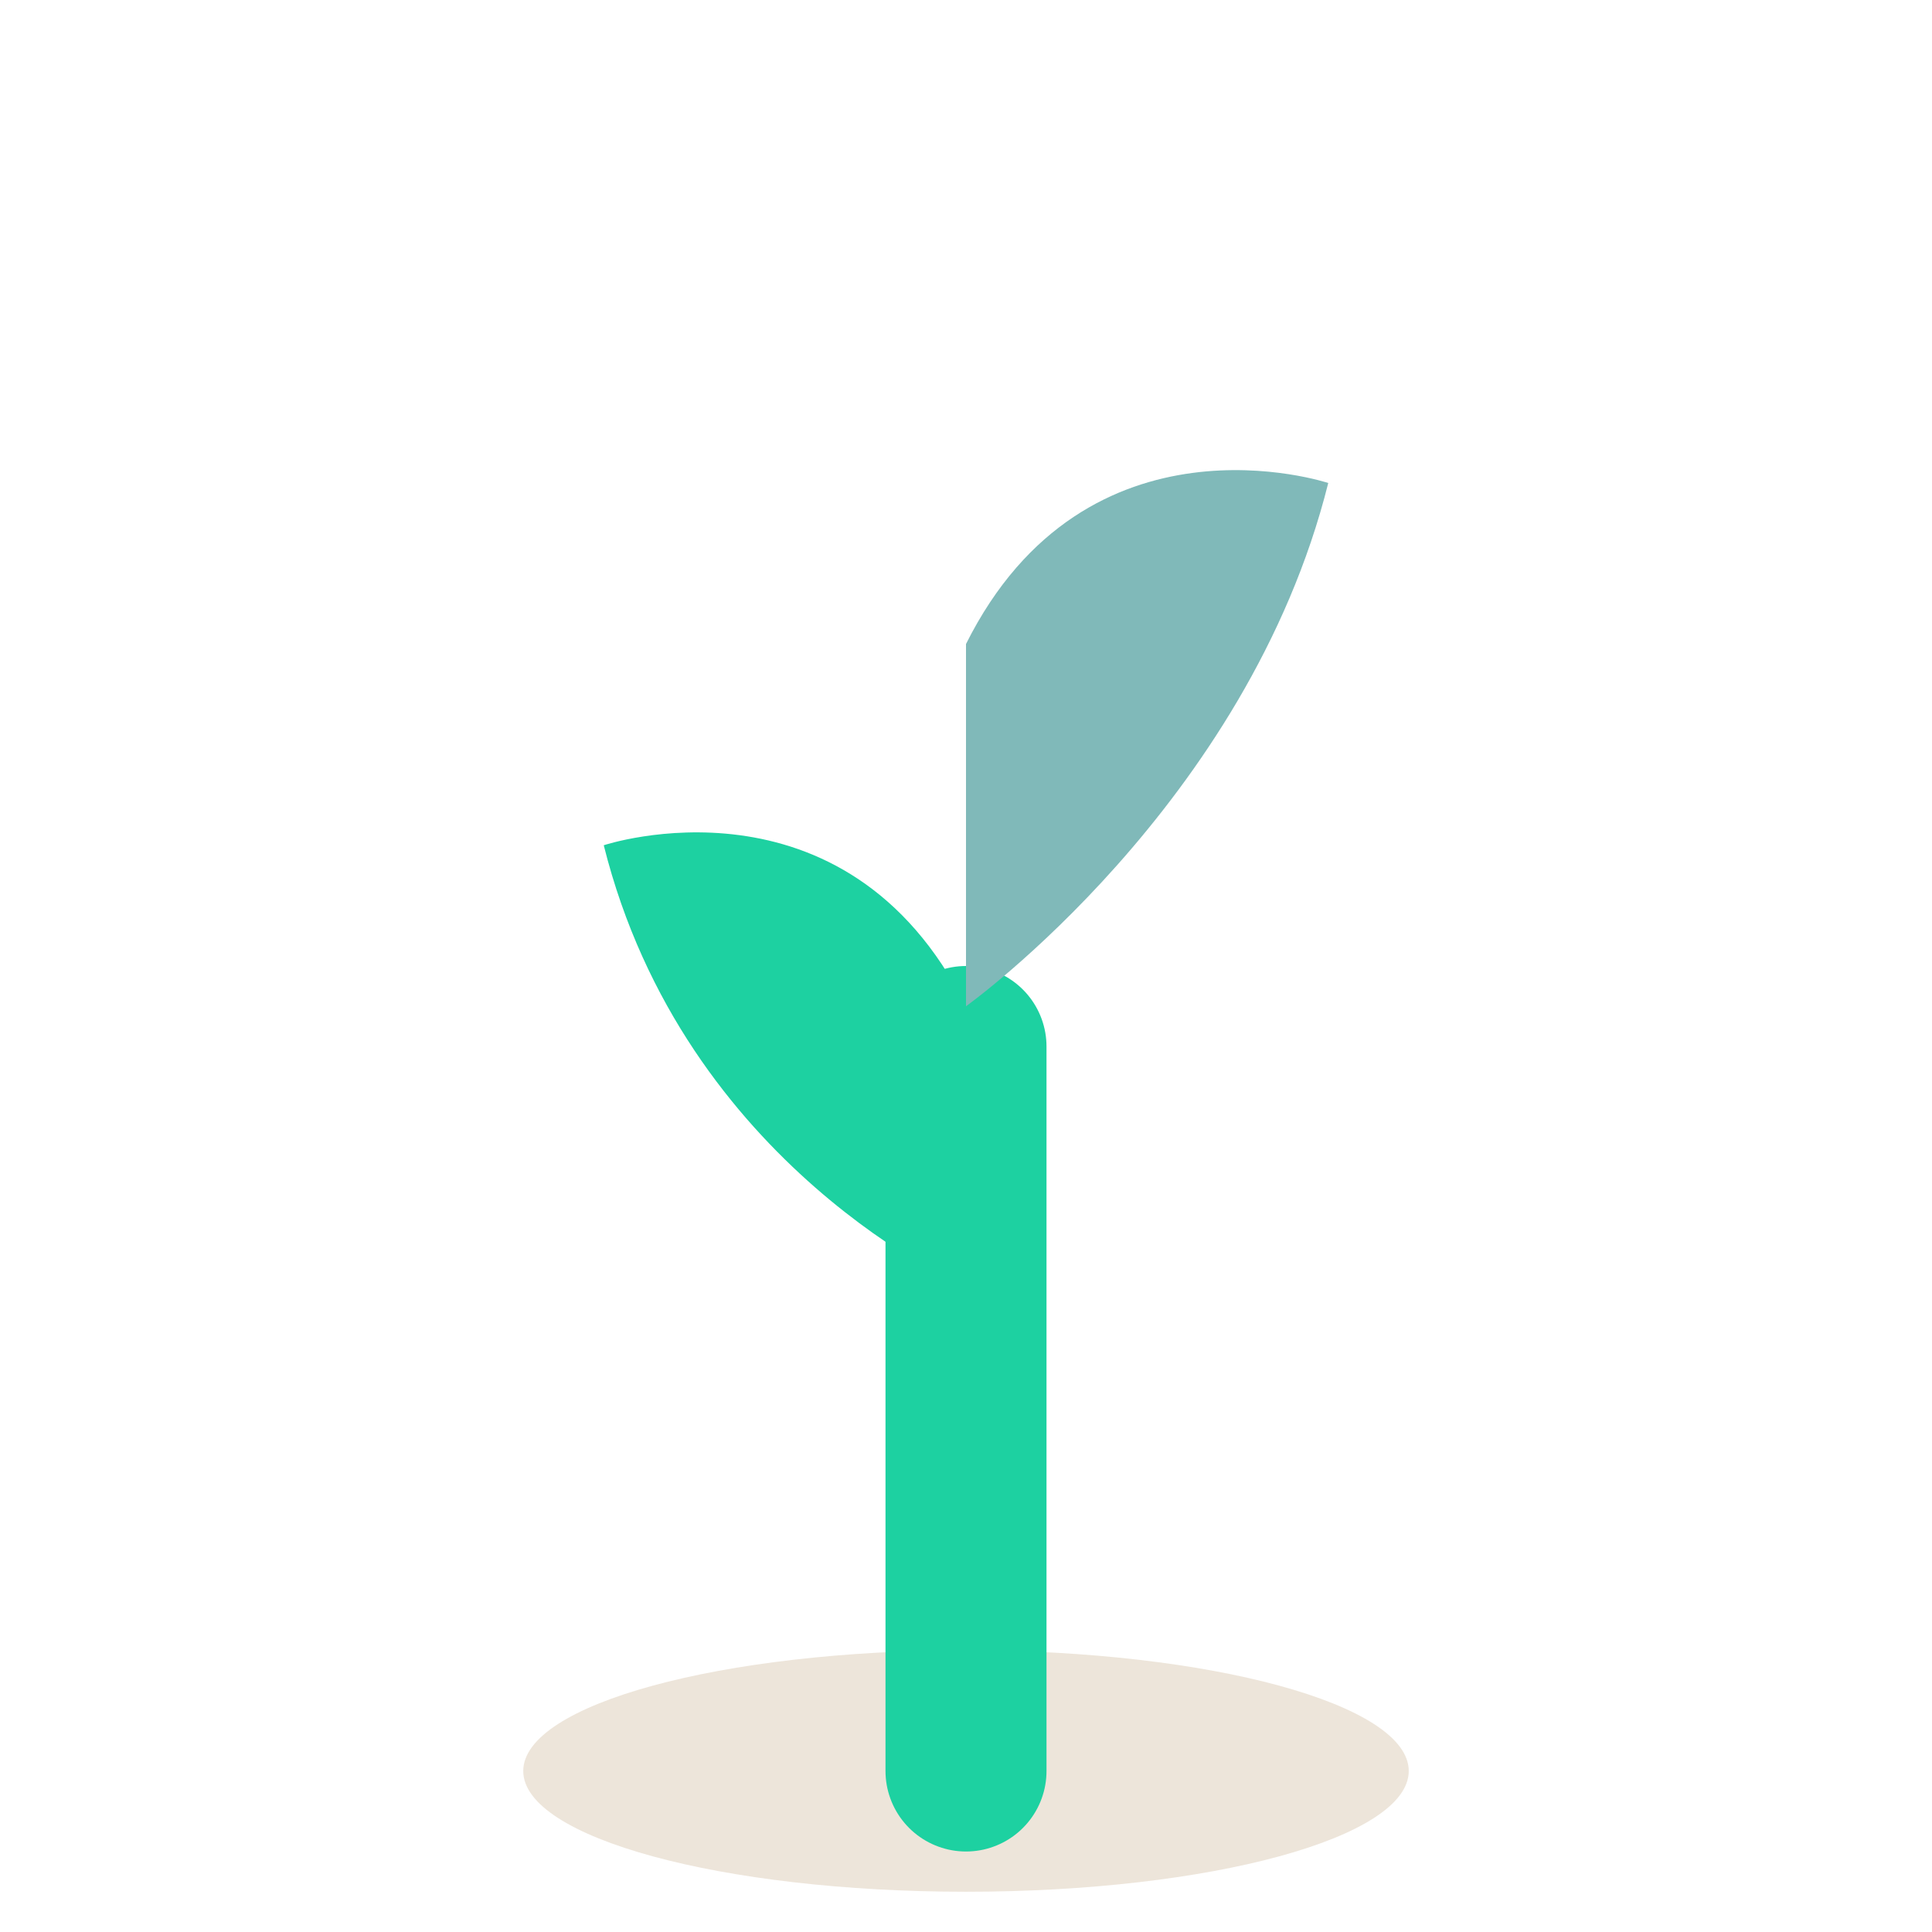
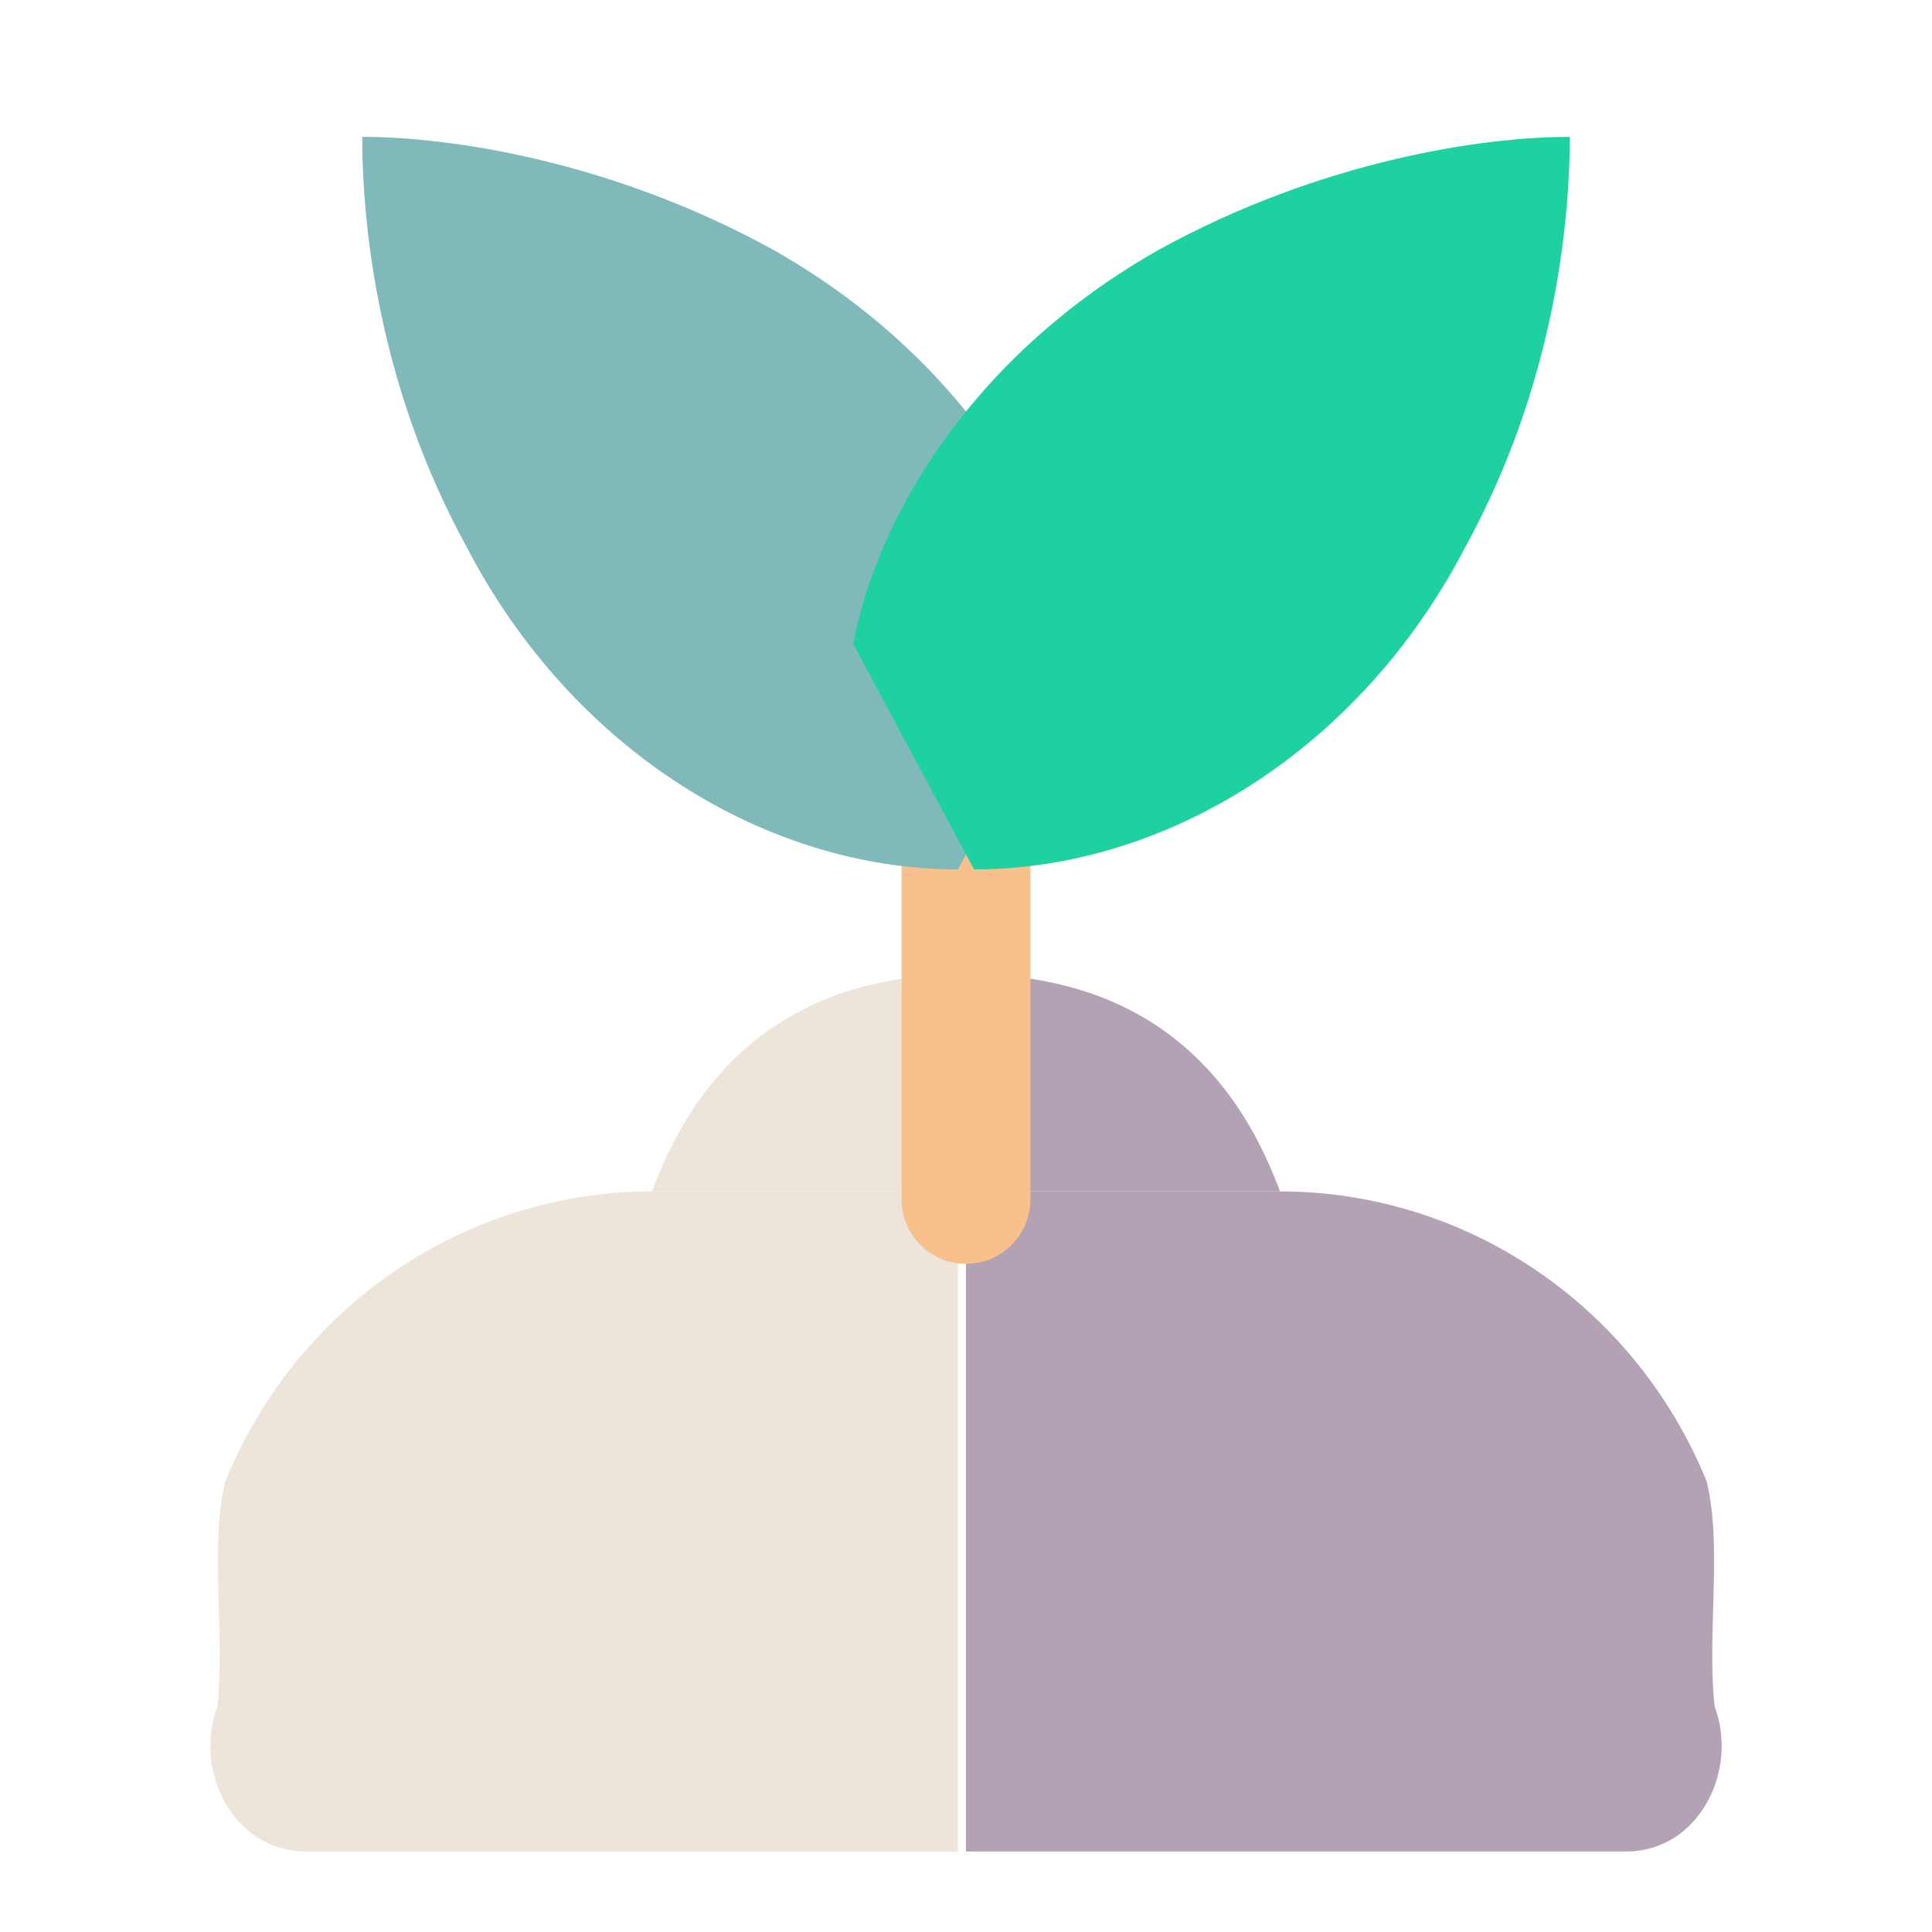
<svg xmlns="http://www.w3.org/2000/svg" viewBox="0 0 24 24">
-   <ellipse cx="12" cy="22" rx="5.5" ry="1.5" fill="#EDE5DA" />
-   <path d="M12 22V13" stroke="#1DD1A1" stroke-width="2" stroke-linecap="round" />
-   <path d="M12 16C12 16 8.5 14.5 7.5 10.5C7.5 10.5 10.5 9.5 12 12.5" fill="#1DD1A1" />
-   <path d="M12 12.5C12 12.5 15.5 10 16.5 6C16.5 6 13.5 5 12 8" fill="#80B9B9" />
+   <path d="M2.8 18.4C3.7 16.2 5.8 14.8 8.1 14.8H11.9V23H3.8C2.9 23 2.4 22 2.7 21.2C2.8 20.3 2.6 19.2 2.8 18.4Z" fill="#EDE5DA" />
+   <path d="M21.2 18.4C20.3 16.2 18.2 14.8 15.9 14.8H12V23H20.2C21.1 23 21.6 22 21.3 21.2C21.2 20.3 21.4 19.2 21.2 18.4Z" fill="#B3A1B4" />
+   <path d="M8.1 14.8C8.8 12.9 10.2 12.1 12 12.1V14.8H8.1Z" fill="#EDE5DA" />
+   <path d="M15.9 14.8C15.2 12.9 13.8 12.1 12 12.1V14.8H15.9Z" fill="#B3A1B4" />
+   <rect x="11.2" y="9.7" width="1.6" height="6" rx="0.8" fill="#F8C08A" />
+   <path d="M11.9 10.6L8 6.8" stroke="#F8C08A" stroke-width="1.2" stroke-linecap="round" />
+   <path d="M12.1 10.6L16 6.8" stroke="#F8C08A" stroke-width="1.2" stroke-linecap="round" />
+   <path d="M11.9 10.8C9.5 10.8 7.1 9.3 5.8 6.8C4.7 4.8 4.5 2.8 4.5 1.7C5.6 1.7 7.6 2 9.6 3.1C11.9 4.4 13.1 6.4 13.4 8L11.9 10.8Z" fill="#80B9B9" />
+   <path d="M12.1 10.8C14.5 10.8 16.9 9.3 18.2 6.8C19.3 4.8 19.5 2.8 19.5 1.7C18.4 1.7 16.4 2 14.4 3.1C12.1 4.4 10.9 6.4 10.6 8L12.1 10.8Z" fill="#1DD1A1" />
</svg>
